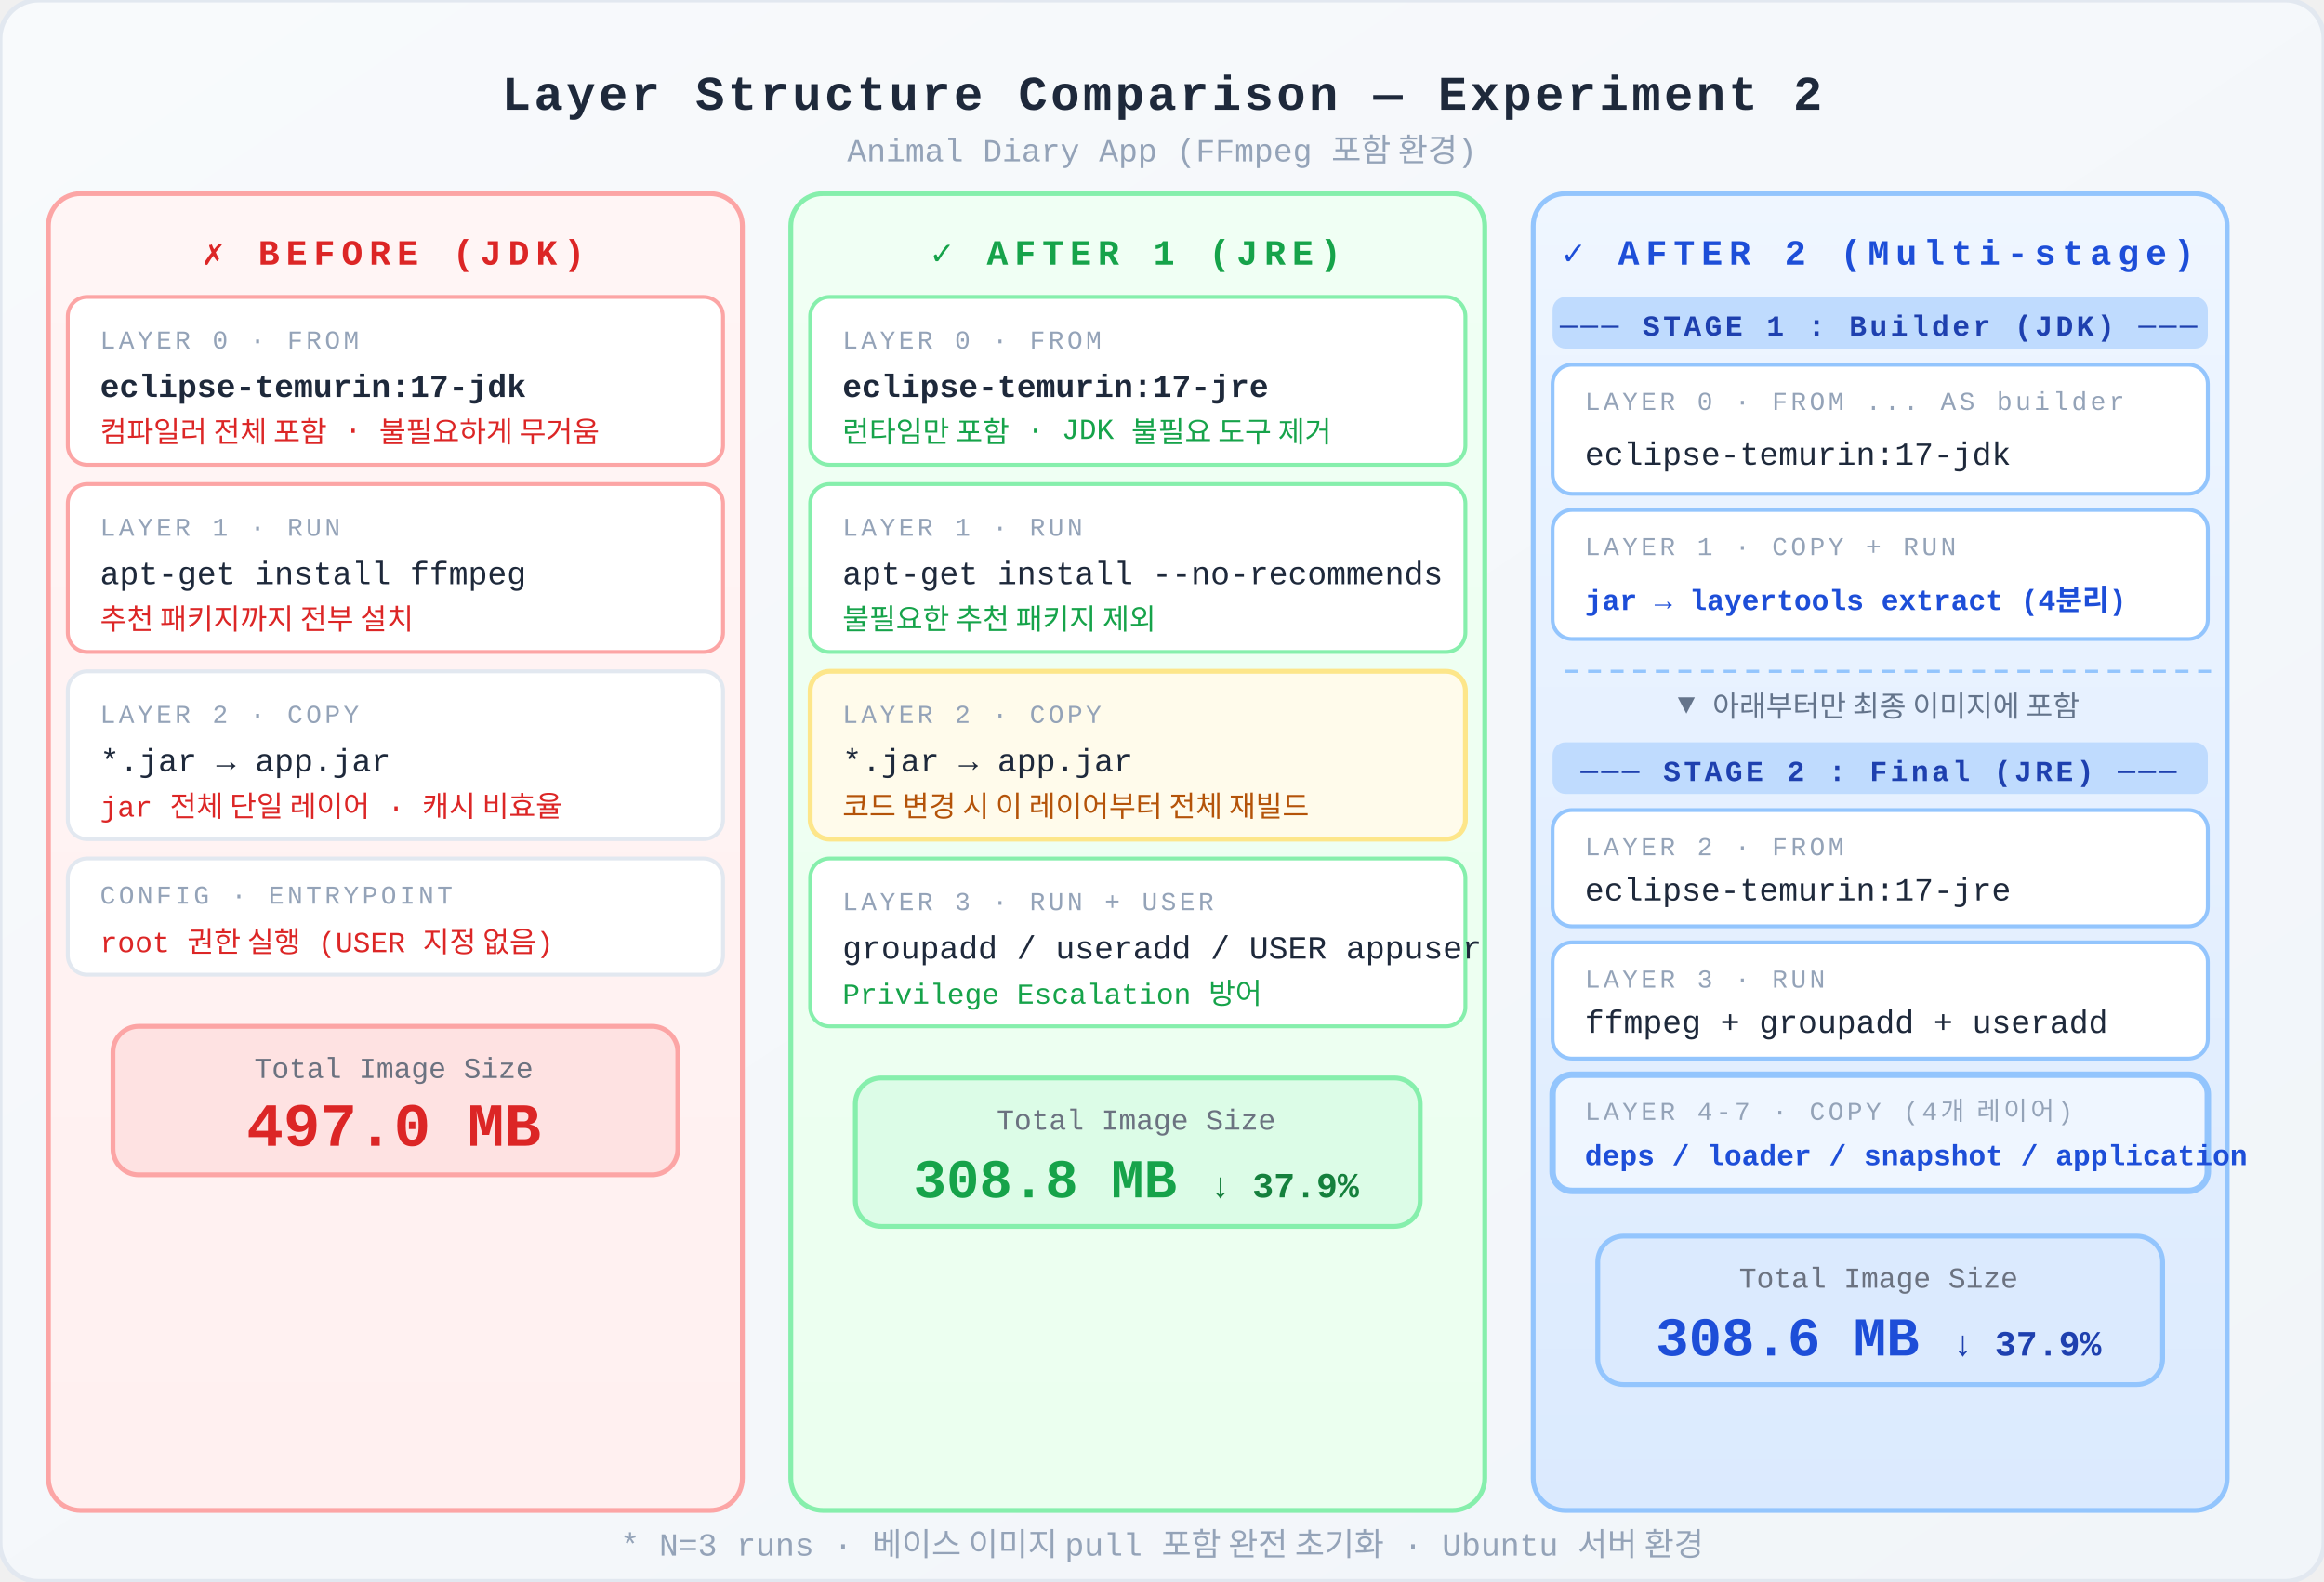
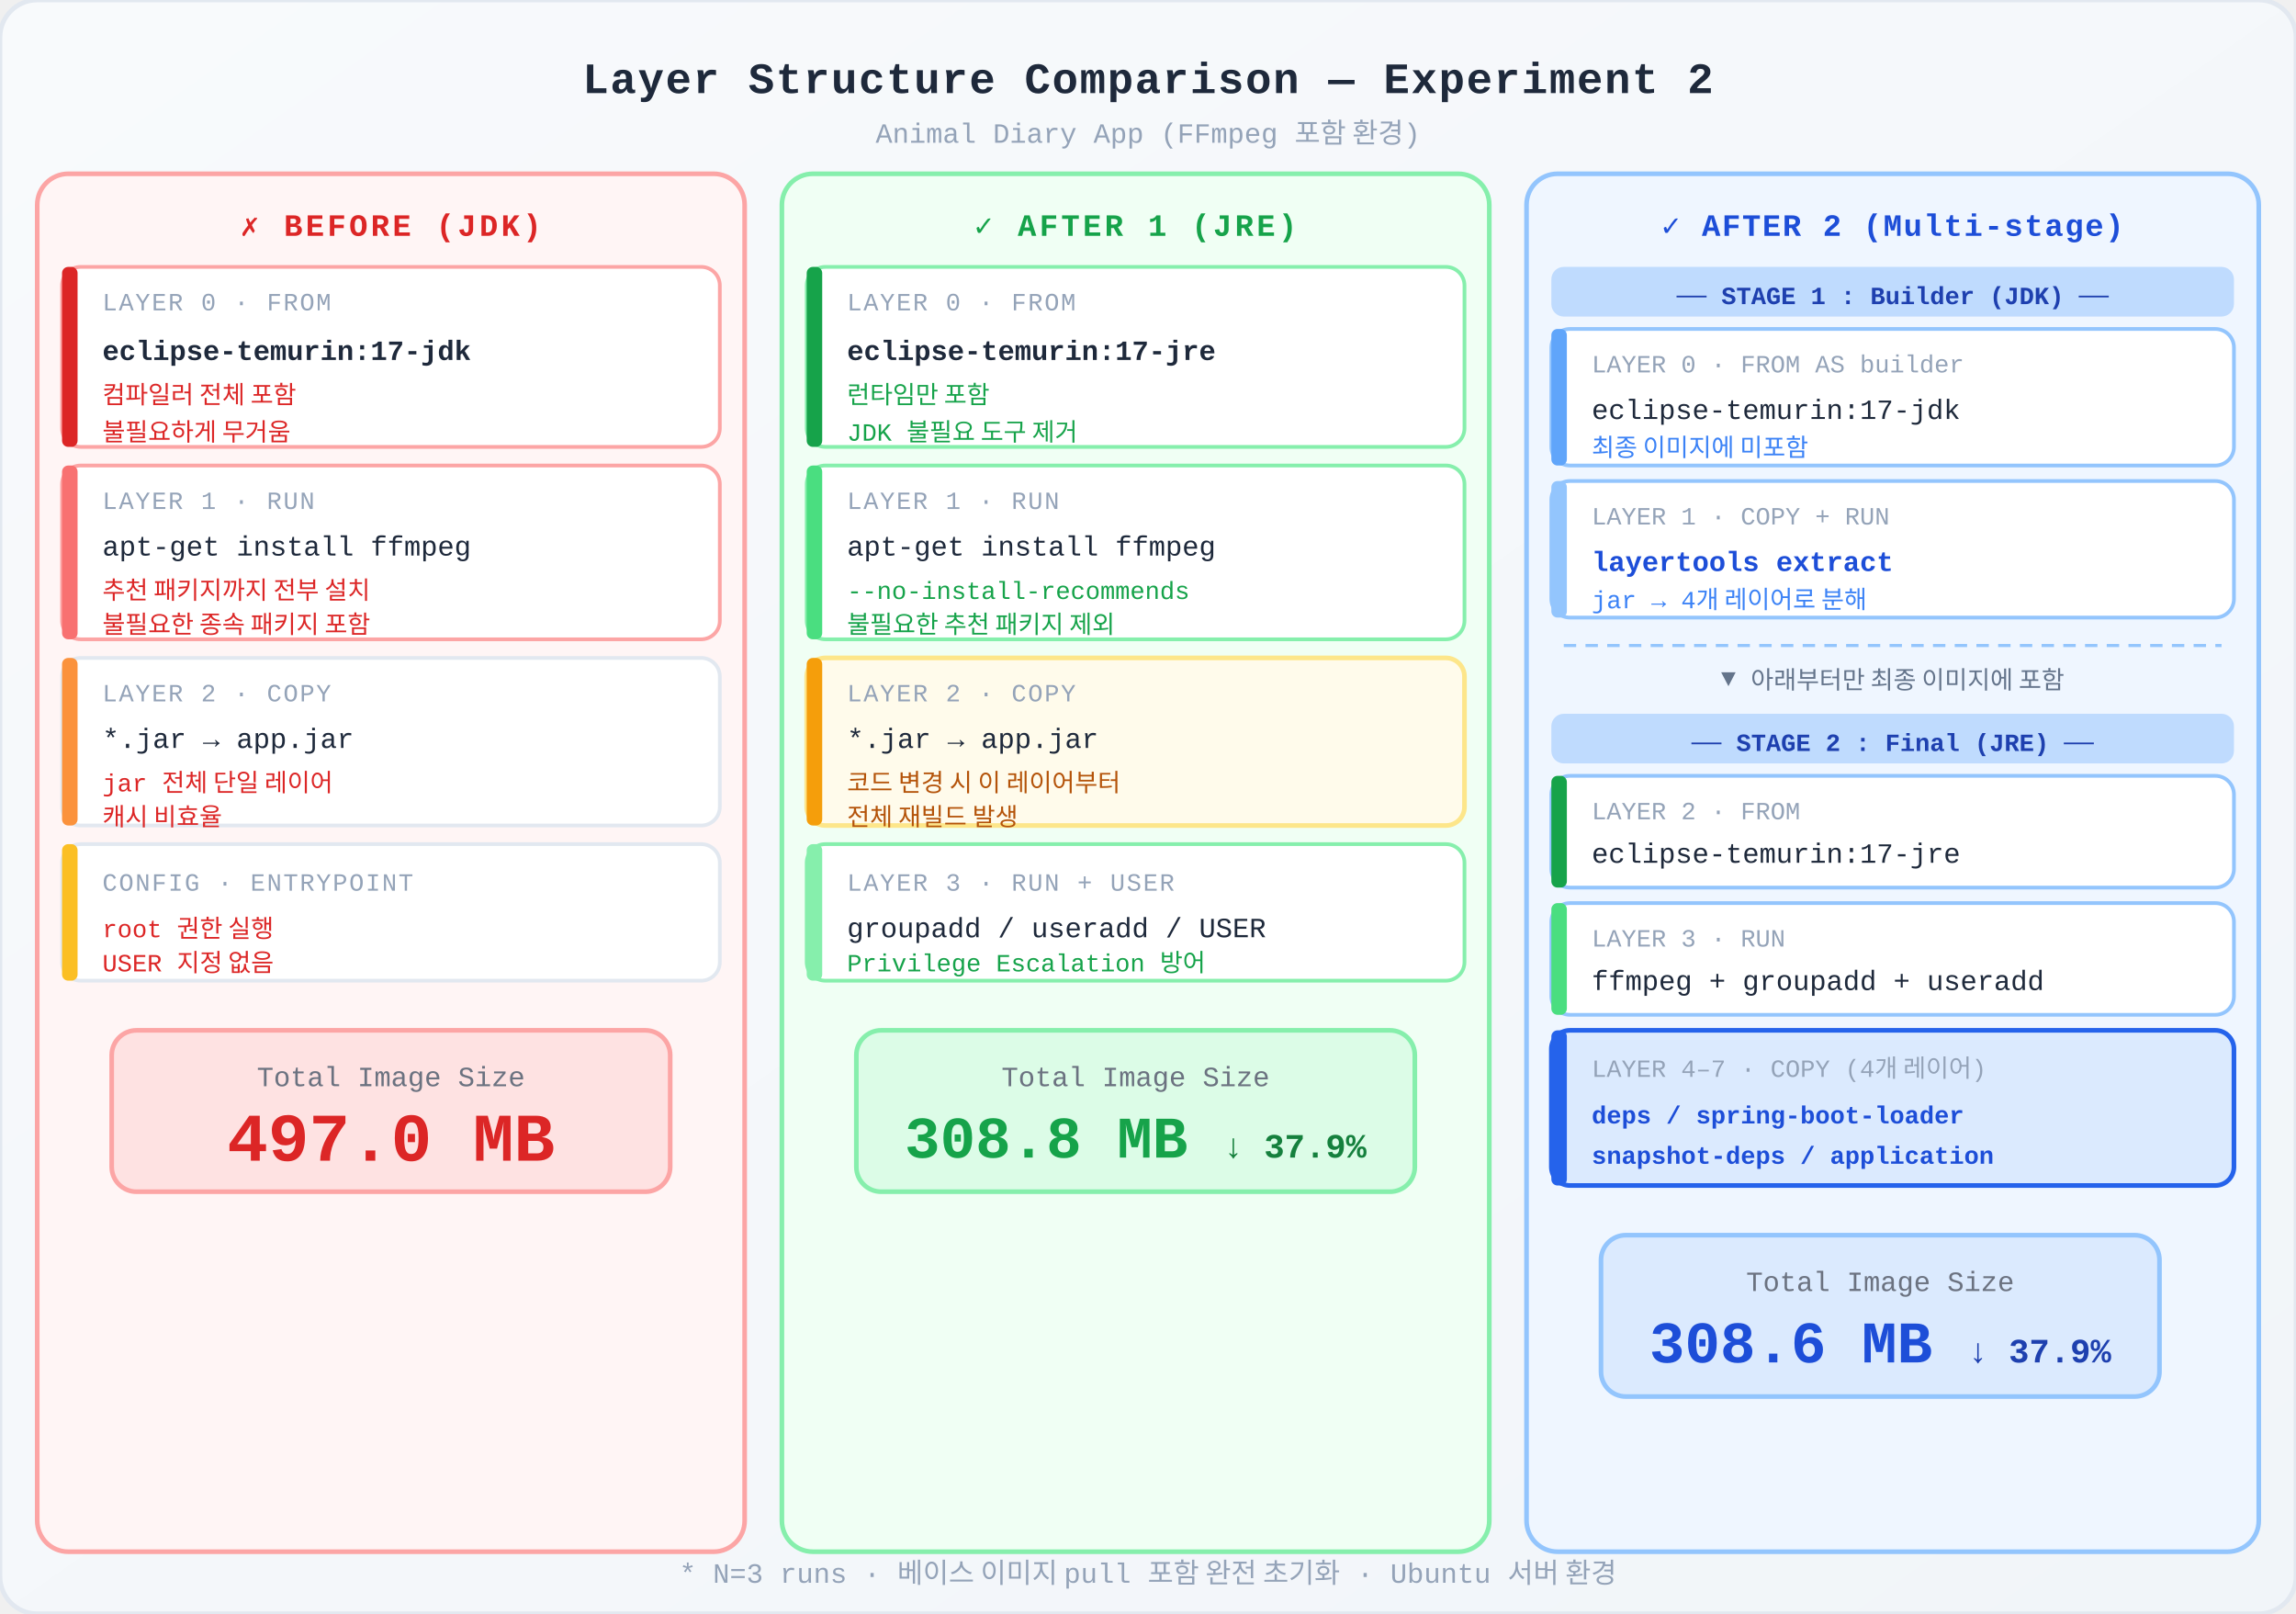
- <svg xmlns="http://www.w3.org/2000/svg" viewBox="0 0 720 490" font-family="'Courier New', monospace">
+ <svg xmlns="http://www.w3.org/2000/svg" viewBox="0 0 740 520" font-family="'Courier New', monospace">
  <defs>
    <linearGradient id="bg" x1="0" y1="0" x2="1" y2="1">
      <stop offset="0%" stop-color="#f8fafc" />
      <stop offset="100%" stop-color="#f1f5f9" />
    </linearGradient>
-     <linearGradient id="redPanel" x1="0" y1="0" x2="0" y2="1">
-       <stop offset="0%" stop-color="#fff5f5" />
-       <stop offset="100%" stop-color="#fff0f0" />
-     </linearGradient>
-     <linearGradient id="greenPanel" x1="0" y1="0" x2="0" y2="1">
-       <stop offset="0%" stop-color="#f0fff4" />
-       <stop offset="100%" stop-color="#ebffef" />
-     </linearGradient>
-     <linearGradient id="bluePanel" x1="0" y1="0" x2="0" y2="1">
-       <stop offset="0%" stop-color="#eff6ff" />
-       <stop offset="100%" stop-color="#dbeafe" />
-     </linearGradient>
  </defs>
-   <rect width="720" height="490" fill="url(#bg)" rx="12" />
-   <rect width="720" height="490" fill="none" stroke="#e2e8f0" stroke-width="1.5" rx="12" />
-   <text x="360" y="34" text-anchor="middle" fill="#1e293b" font-size="15" font-weight="bold" letter-spacing="1">Layer Structure Comparison — Experiment 2</text>
-   <text x="360" y="50" text-anchor="middle" fill="#94a3b8" font-size="10">Animal Diary App (FFmpeg 포함 환경)</text>
-   <rect x="15" y="60" width="215" height="408" rx="10" fill="url(#redPanel)" stroke="#fca5a5" stroke-width="1.5" />
-   <text x="122" y="82" text-anchor="middle" fill="#dc2626" font-size="11" font-weight="bold" letter-spacing="2">✗  BEFORE  (JDK)</text>
-   <rect x="21" y="92" width="203" height="52" rx="6" fill="#ffffff" stroke="#fca5a5" stroke-width="1.2" />
-   <text x="31" y="108" fill="#94a3b8" font-size="8" letter-spacing="1">LAYER 0  ·  FROM</text>
-   <text x="31" y="123" fill="#1e293b" font-size="10" font-weight="bold">eclipse-temurin:17-jdk</text>
-   <text x="31" y="137" fill="#dc2626" font-size="9">컴파일러 전체 포함 · 불필요하게 무거움</text>
-   <rect x="21" y="150" width="203" height="52" rx="6" fill="#ffffff" stroke="#fca5a5" stroke-width="1.2" />
-   <text x="31" y="166" fill="#94a3b8" font-size="8" letter-spacing="1">LAYER 1  ·  RUN</text>
-   <text x="31" y="181" fill="#1e293b" font-size="10">apt-get install ffmpeg</text>
-   <text x="31" y="195" fill="#dc2626" font-size="9">추천 패키지까지 전부 설치</text>
-   <rect x="21" y="208" width="203" height="52" rx="6" fill="#ffffff" stroke="#e2e8f0" stroke-width="1.2" />
-   <text x="31" y="224" fill="#94a3b8" font-size="8" letter-spacing="1">LAYER 2  ·  COPY</text>
-   <text x="31" y="239" fill="#1e293b" font-size="10">*.jar  →  app.jar</text>
-   <text x="31" y="253" fill="#dc2626" font-size="9">jar 전체 단일 레이어 · 캐시 비효율</text>
-   <rect x="21" y="266" width="203" height="36" rx="6" fill="#ffffff" stroke="#e2e8f0" stroke-width="1.2" />
-   <text x="31" y="280" fill="#94a3b8" font-size="8" letter-spacing="1">CONFIG  ·  ENTRYPOINT</text>
-   <text x="31" y="295" fill="#dc2626" font-size="9">root 권한 실행 (USER 지정 없음)</text>
-   <rect x="35" y="318" width="175" height="46" rx="8" fill="#fee2e2" stroke="#fca5a5" stroke-width="1.5" />
-   <text x="122" y="334" text-anchor="middle" fill="#6b7280" font-size="9">Total Image Size</text>
-   <text x="122" y="355" text-anchor="middle" fill="#dc2626" font-size="19" font-weight="bold">497.0 MB</text>
-   <rect x="245" y="60" width="215" height="408" rx="10" fill="url(#greenPanel)" stroke="#86efac" stroke-width="1.5" />
-   <text x="352" y="82" text-anchor="middle" fill="#16a34a" font-size="11" font-weight="bold" letter-spacing="2">✓  AFTER 1  (JRE)</text>
-   <rect x="251" y="92" width="203" height="52" rx="6" fill="#ffffff" stroke="#86efac" stroke-width="1.2" />
-   <text x="261" y="108" fill="#94a3b8" font-size="8" letter-spacing="1">LAYER 0  ·  FROM</text>
-   <text x="261" y="123" fill="#1e293b" font-size="10" font-weight="bold">eclipse-temurin:17-jre</text>
-   <text x="261" y="137" fill="#16a34a" font-size="9">런타임만 포함 · JDK 불필요 도구 제거</text>
-   <rect x="251" y="150" width="203" height="52" rx="6" fill="#ffffff" stroke="#86efac" stroke-width="1.2" />
-   <text x="261" y="166" fill="#94a3b8" font-size="8" letter-spacing="1">LAYER 1  ·  RUN</text>
-   <text x="261" y="181" fill="#1e293b" font-size="10">apt-get install --no-recommends</text>
-   <text x="261" y="195" fill="#16a34a" font-size="9">불필요한 추천 패키지 제외</text>
-   <rect x="251" y="208" width="203" height="52" rx="6" fill="#fffbeb" stroke="#fde68a" stroke-width="1.5" />
-   <text x="261" y="224" fill="#94a3b8" font-size="8" letter-spacing="1">LAYER 2  ·  COPY</text>
-   <text x="261" y="239" fill="#1e293b" font-size="10">*.jar  →  app.jar</text>
-   <text x="261" y="253" fill="#b45309" font-size="9">코드 변경 시 이 레이어부터 전체 재빌드</text>
-   <rect x="251" y="266" width="203" height="52" rx="6" fill="#ffffff" stroke="#86efac" stroke-width="1.2" />
-   <text x="261" y="282" fill="#94a3b8" font-size="8" letter-spacing="1">LAYER 3  ·  RUN + USER</text>
-   <text x="261" y="297" fill="#1e293b" font-size="10">groupadd / useradd / USER appuser</text>
-   <text x="261" y="311" fill="#16a34a" font-size="9">Privilege Escalation 방어</text>
-   <rect x="265" y="334" width="175" height="46" rx="8" fill="#dcfce7" stroke="#86efac" stroke-width="1.5" />
-   <text x="352" y="350" text-anchor="middle" fill="#6b7280" font-size="9">Total Image Size</text>
-   <text x="352" y="371" text-anchor="middle" fill="#16a34a" font-size="17" font-weight="bold">308.8 MB <tspan font-size="11" fill="#15803d">↓ 37.9%</tspan>
+   <rect width="740" height="520" fill="url(#bg)" rx="12" />
+   <rect width="740" height="520" fill="none" stroke="#e2e8f0" stroke-width="1.5" rx="12" />
+   <text x="370" y="30" text-anchor="middle" fill="#1e293b" font-size="14" font-weight="bold" letter-spacing="0.5">Layer Structure Comparison — Experiment 2</text>
+   <text x="370" y="46" text-anchor="middle" fill="#94a3b8" font-size="9">Animal Diary App (FFmpeg 포함 환경)</text>
+   <rect x="12" y="56" width="228" height="444" rx="10" fill="#fff5f5" stroke="#fca5a5" stroke-width="1.5" />
+   <text x="126" y="76" text-anchor="middle" fill="#dc2626" font-size="10" font-weight="bold" letter-spacing="1">✗  BEFORE  (JDK)</text>
+   <rect x="20" y="86" width="212" height="58" rx="6" fill="#ffffff" stroke="#fca5a5" stroke-width="1.2" />
+   <rect x="20" y="86" width="5" height="58" rx="2" fill="#dc2626" />
+   <text x="33" y="100" fill="#94a3b8" font-size="8" letter-spacing="0.5">LAYER 0  ·  FROM</text>
+   <text x="33" y="116" fill="#1e293b" font-size="9" font-weight="bold">eclipse-temurin:17-jdk</text>
+   <text x="33" y="130" fill="#dc2626" font-size="8">컴파일러 전체 포함</text>
+   <text x="33" y="142" fill="#dc2626" font-size="8">불필요하게 무거움</text>
+   <rect x="20" y="150" width="212" height="56" rx="6" fill="#ffffff" stroke="#fca5a5" stroke-width="1.2" />
+   <rect x="20" y="150" width="5" height="56" rx="2" fill="#f87171" />
+   <text x="33" y="164" fill="#94a3b8" font-size="8" letter-spacing="0.5">LAYER 1  ·  RUN</text>
+   <text x="33" y="179" fill="#1e293b" font-size="9">apt-get install ffmpeg</text>
+   <text x="33" y="193" fill="#dc2626" font-size="8">추천 패키지까지 전부 설치</text>
+   <text x="33" y="204" fill="#dc2626" font-size="8">불필요한 종속 패키지 포함</text>
+   <rect x="20" y="212" width="212" height="54" rx="6" fill="#ffffff" stroke="#e2e8f0" stroke-width="1.2" />
+   <rect x="20" y="212" width="5" height="54" rx="2" fill="#fb923c" />
+   <text x="33" y="226" fill="#94a3b8" font-size="8" letter-spacing="0.5">LAYER 2  ·  COPY</text>
+   <text x="33" y="241" fill="#1e293b" font-size="9">*.jar  →  app.jar</text>
+   <text x="33" y="255" fill="#dc2626" font-size="8">jar 전체 단일 레이어</text>
+   <text x="33" y="266" fill="#dc2626" font-size="8">캐시 비효율</text>
+   <rect x="20" y="272" width="212" height="44" rx="6" fill="#ffffff" stroke="#e2e8f0" stroke-width="1.2" />
+   <rect x="20" y="272" width="5" height="44" rx="2" fill="#fbbf24" />
+   <text x="33" y="287" fill="#94a3b8" font-size="8" letter-spacing="0.5">CONFIG  ·  ENTRYPOINT</text>
+   <text x="33" y="302" fill="#dc2626" font-size="8">root 권한 실행</text>
+   <text x="33" y="313" fill="#dc2626" font-size="8">USER 지정 없음</text>
+   <rect x="36" y="332" width="180" height="52" rx="8" fill="#fee2e2" stroke="#fca5a5" stroke-width="1.5" />
+   <text x="126" y="350" text-anchor="middle" fill="#6b7280" font-size="9">Total Image Size</text>
+   <text x="126" y="374" text-anchor="middle" fill="#dc2626" font-size="22" font-weight="bold">497.0 MB</text>
+   <rect x="252" y="56" width="228" height="444" rx="10" fill="#f0fff4" stroke="#86efac" stroke-width="1.5" />
+   <text x="366" y="76" text-anchor="middle" fill="#16a34a" font-size="10" font-weight="bold" letter-spacing="1">✓  AFTER 1  (JRE)</text>
+   <rect x="260" y="86" width="212" height="58" rx="6" fill="#ffffff" stroke="#86efac" stroke-width="1.2" />
+   <rect x="260" y="86" width="5" height="58" rx="2" fill="#16a34a" />
+   <text x="273" y="100" fill="#94a3b8" font-size="8" letter-spacing="0.5">LAYER 0  ·  FROM</text>
+   <text x="273" y="116" fill="#1e293b" font-size="9" font-weight="bold">eclipse-temurin:17-jre</text>
+   <text x="273" y="130" fill="#16a34a" font-size="8">런타임만 포함</text>
+   <text x="273" y="142" fill="#16a34a" font-size="8">JDK 불필요 도구 제거</text>
+   <rect x="260" y="150" width="212" height="56" rx="6" fill="#ffffff" stroke="#86efac" stroke-width="1.2" />
+   <rect x="260" y="150" width="5" height="56" rx="2" fill="#4ade80" />
+   <text x="273" y="164" fill="#94a3b8" font-size="8" letter-spacing="0.5">LAYER 1  ·  RUN</text>
+   <text x="273" y="179" fill="#1e293b" font-size="9">apt-get install ffmpeg</text>
+   <text x="273" y="193" fill="#16a34a" font-size="8">--no-install-recommends</text>
+   <text x="273" y="204" fill="#16a34a" font-size="8">불필요한 추천 패키지 제외</text>
+   <rect x="260" y="212" width="212" height="54" rx="6" fill="#fffbeb" stroke="#fde68a" stroke-width="1.5" />
+   <rect x="260" y="212" width="5" height="54" rx="2" fill="#f59e0b" />
+   <text x="273" y="226" fill="#94a3b8" font-size="8" letter-spacing="0.5">LAYER 2  ·  COPY</text>
+   <text x="273" y="241" fill="#1e293b" font-size="9">*.jar  →  app.jar</text>
+   <text x="273" y="255" fill="#b45309" font-size="8">코드 변경 시 이 레이어부터</text>
+   <text x="273" y="266" fill="#b45309" font-size="8">전체 재빌드 발생</text>
+   <rect x="260" y="272" width="212" height="44" rx="6" fill="#ffffff" stroke="#86efac" stroke-width="1.2" />
+   <rect x="260" y="272" width="5" height="44" rx="2" fill="#86efac" />
+   <text x="273" y="287" fill="#94a3b8" font-size="8" letter-spacing="0.5">LAYER 3  ·  RUN + USER</text>
+   <text x="273" y="302" fill="#1e293b" font-size="9">groupadd / useradd / USER</text>
+   <text x="273" y="313" fill="#16a34a" font-size="8">Privilege Escalation 방어</text>
+   <rect x="276" y="332" width="180" height="52" rx="8" fill="#dcfce7" stroke="#86efac" stroke-width="1.5" />
+   <text x="366" y="350" text-anchor="middle" fill="#6b7280" font-size="9">Total Image Size</text>
+   <text x="366" y="373" text-anchor="middle" fill="#16a34a" font-size="19" font-weight="bold">308.8 MB <tspan font-size="11" fill="#15803d">↓ 37.9%</tspan>
  </text>
-   <rect x="475" y="60" width="215" height="408" rx="10" fill="url(#bluePanel)" stroke="#93c5fd" stroke-width="1.5" />
-   <text x="582" y="82" text-anchor="middle" fill="#1d4ed8" font-size="11" font-weight="bold" letter-spacing="2">✓  AFTER 2  (Multi-stage)</text>
-   <rect x="481" y="92" width="203" height="16" rx="4" fill="#bfdbfe" stroke="none" />
-   <text x="582" y="104" text-anchor="middle" fill="#1e40af" font-size="9" font-weight="bold" letter-spacing="1">─── STAGE 1 : Builder (JDK) ───</text>
-   <rect x="481" y="113" width="203" height="40" rx="6" fill="#ffffff" stroke="#93c5fd" stroke-width="1.2" />
-   <text x="491" y="127" fill="#94a3b8" font-size="8" letter-spacing="1">LAYER 0  ·  FROM ... AS builder</text>
-   <text x="491" y="144" fill="#1e293b" font-size="10">eclipse-temurin:17-jdk</text>
-   <rect x="481" y="158" width="203" height="40" rx="6" fill="#ffffff" stroke="#93c5fd" stroke-width="1.2" />
-   <text x="491" y="172" fill="#94a3b8" font-size="8" letter-spacing="1">LAYER 1  ·  COPY + RUN</text>
-   <text x="491" y="189" fill="#1d4ed8" font-size="9" font-weight="bold">jar  →  layertools extract (4분리)</text>
-   <line x1="485" y1="208" x2="686" y2="208" stroke="#93c5fd" stroke-width="1" stroke-dasharray="4,3" />
-   <text x="582" y="221" text-anchor="middle" fill="#64748b" font-size="9">▼  아래부터만 최종 이미지에 포함</text>
-   <rect x="481" y="230" width="203" height="16" rx="4" fill="#bfdbfe" stroke="none" />
-   <text x="582" y="242" text-anchor="middle" fill="#1e40af" font-size="9" font-weight="bold" letter-spacing="1">─── STAGE 2 : Final (JRE) ───</text>
-   <rect x="481" y="251" width="203" height="36" rx="6" fill="#ffffff" stroke="#93c5fd" stroke-width="1.2" />
-   <text x="491" y="265" fill="#94a3b8" font-size="8" letter-spacing="1">LAYER 2  ·  FROM</text>
-   <text x="491" y="279" fill="#1e293b" font-size="10">eclipse-temurin:17-jre</text>
-   <rect x="481" y="292" width="203" height="36" rx="6" fill="#ffffff" stroke="#93c5fd" stroke-width="1.2" />
-   <text x="491" y="306" fill="#94a3b8" font-size="8" letter-spacing="1">LAYER 3  ·  RUN</text>
-   <text x="491" y="320" fill="#1e293b" font-size="10">ffmpeg + groupadd + useradd</text>
-   <rect x="481" y="333" width="203" height="36" rx="6" fill="#eff6ff" stroke="#93c5fd" stroke-width="2" />
-   <text x="491" y="347" fill="#94a3b8" font-size="8" letter-spacing="1">LAYER 4-7  ·  COPY (4개 레이어)</text>
-   <text x="491" y="361" fill="#1d4ed8" font-size="9" font-weight="bold">deps / loader / snapshot / application</text>
-   <rect x="495" y="383" width="175" height="46" rx="8" fill="#dbeafe" stroke="#93c5fd" stroke-width="1.5" />
-   <text x="582" y="399" text-anchor="middle" fill="#6b7280" font-size="9">Total Image Size</text>
-   <text x="582" y="420" text-anchor="middle" fill="#1d4ed8" font-size="17" font-weight="bold">308.6 MB <tspan font-size="11" fill="#1e40af">↓ 37.9%</tspan>
+   <rect x="492" y="56" width="236" height="444" rx="10" fill="#eff6ff" stroke="#93c5fd" stroke-width="1.5" />
+   <text x="610" y="76" text-anchor="middle" fill="#1d4ed8" font-size="10" font-weight="bold" letter-spacing="0.5">✓  AFTER 2  (Multi-stage)</text>
+   <rect x="500" y="86" width="220" height="16" rx="4" fill="#bfdbfe" />
+   <text x="610" y="98" text-anchor="middle" fill="#1e40af" font-size="8" font-weight="bold">── STAGE 1 : Builder (JDK) ──</text>
+   <rect x="500" y="106" width="220" height="44" rx="6" fill="#ffffff" stroke="#93c5fd" stroke-width="1.2" />
+   <rect x="500" y="106" width="5" height="44" rx="2" fill="#60a5fa" />
+   <text x="513" y="120" fill="#94a3b8" font-size="8">LAYER 0  ·  FROM AS builder</text>
+   <text x="513" y="135" fill="#1e293b" font-size="9">eclipse-temurin:17-jdk</text>
+   <text x="513" y="147" fill="#3b82f6" font-size="8">최종 이미지에 미포함</text>
+   <rect x="500" y="155" width="220" height="44" rx="6" fill="#ffffff" stroke="#93c5fd" stroke-width="1.2" />
+   <rect x="500" y="155" width="5" height="44" rx="2" fill="#93c5fd" />
+   <text x="513" y="169" fill="#94a3b8" font-size="8">LAYER 1  ·  COPY + RUN</text>
+   <text x="513" y="184" fill="#1d4ed8" font-size="9" font-weight="bold">layertools extract</text>
+   <text x="513" y="196" fill="#3b82f6" font-size="8">jar → 4개 레이어로 분해</text>
+   <line x1="504" y1="208" x2="716" y2="208" stroke="#93c5fd" stroke-width="1" stroke-dasharray="4,3" />
+   <text x="610" y="221" text-anchor="middle" fill="#64748b" font-size="8">▼ 아래부터만 최종 이미지에 포함</text>
+   <rect x="500" y="230" width="220" height="16" rx="4" fill="#bfdbfe" />
+   <text x="610" y="242" text-anchor="middle" fill="#1e40af" font-size="8" font-weight="bold">── STAGE 2 : Final (JRE) ──</text>
+   <rect x="500" y="250" width="220" height="36" rx="6" fill="#ffffff" stroke="#93c5fd" stroke-width="1.2" />
+   <rect x="500" y="250" width="5" height="36" rx="2" fill="#16a34a" />
+   <text x="513" y="264" fill="#94a3b8" font-size="8">LAYER 2  ·  FROM</text>
+   <text x="513" y="278" fill="#1e293b" font-size="9">eclipse-temurin:17-jre</text>
+   <rect x="500" y="291" width="220" height="36" rx="6" fill="#ffffff" stroke="#93c5fd" stroke-width="1.2" />
+   <rect x="500" y="291" width="5" height="36" rx="2" fill="#4ade80" />
+   <text x="513" y="305" fill="#94a3b8" font-size="8">LAYER 3  ·  RUN</text>
+   <text x="513" y="319" fill="#1e293b" font-size="9">ffmpeg + groupadd + useradd</text>
+   <rect x="500" y="332" width="220" height="50" rx="6" fill="#dbeafe" stroke="#2563eb" stroke-width="1.5" />
+   <rect x="500" y="332" width="5" height="50" rx="2" fill="#2563eb" />
+   <text x="513" y="347" fill="#94a3b8" font-size="8">LAYER 4–7  ·  COPY (4개 레이어)</text>
+   <text x="513" y="362" fill="#1d4ed8" font-size="8" font-weight="bold">deps / spring-boot-loader</text>
+   <text x="513" y="375" fill="#1d4ed8" font-size="8" font-weight="bold">snapshot-deps / application</text>
+   <rect x="516" y="398" width="180" height="52" rx="8" fill="#dbeafe" stroke="#93c5fd" stroke-width="1.5" />
+   <text x="606" y="416" text-anchor="middle" fill="#6b7280" font-size="9">Total Image Size</text>
+   <text x="606" y="439" text-anchor="middle" fill="#1d4ed8" font-size="19" font-weight="bold">308.6 MB <tspan font-size="11" fill="#1e40af">↓ 37.9%</tspan>
  </text>
-   <text x="360" y="482" text-anchor="middle" fill="#94a3b8" font-size="10">* N=3 runs · 베이스 이미지 pull 포함 완전 초기화 · Ubuntu 서버 환경</text>
+   <text x="370" y="510" text-anchor="middle" fill="#94a3b8" font-size="9">* N=3 runs · 베이스 이미지 pull 포함 완전 초기화 · Ubuntu 서버 환경</text>
</svg>
